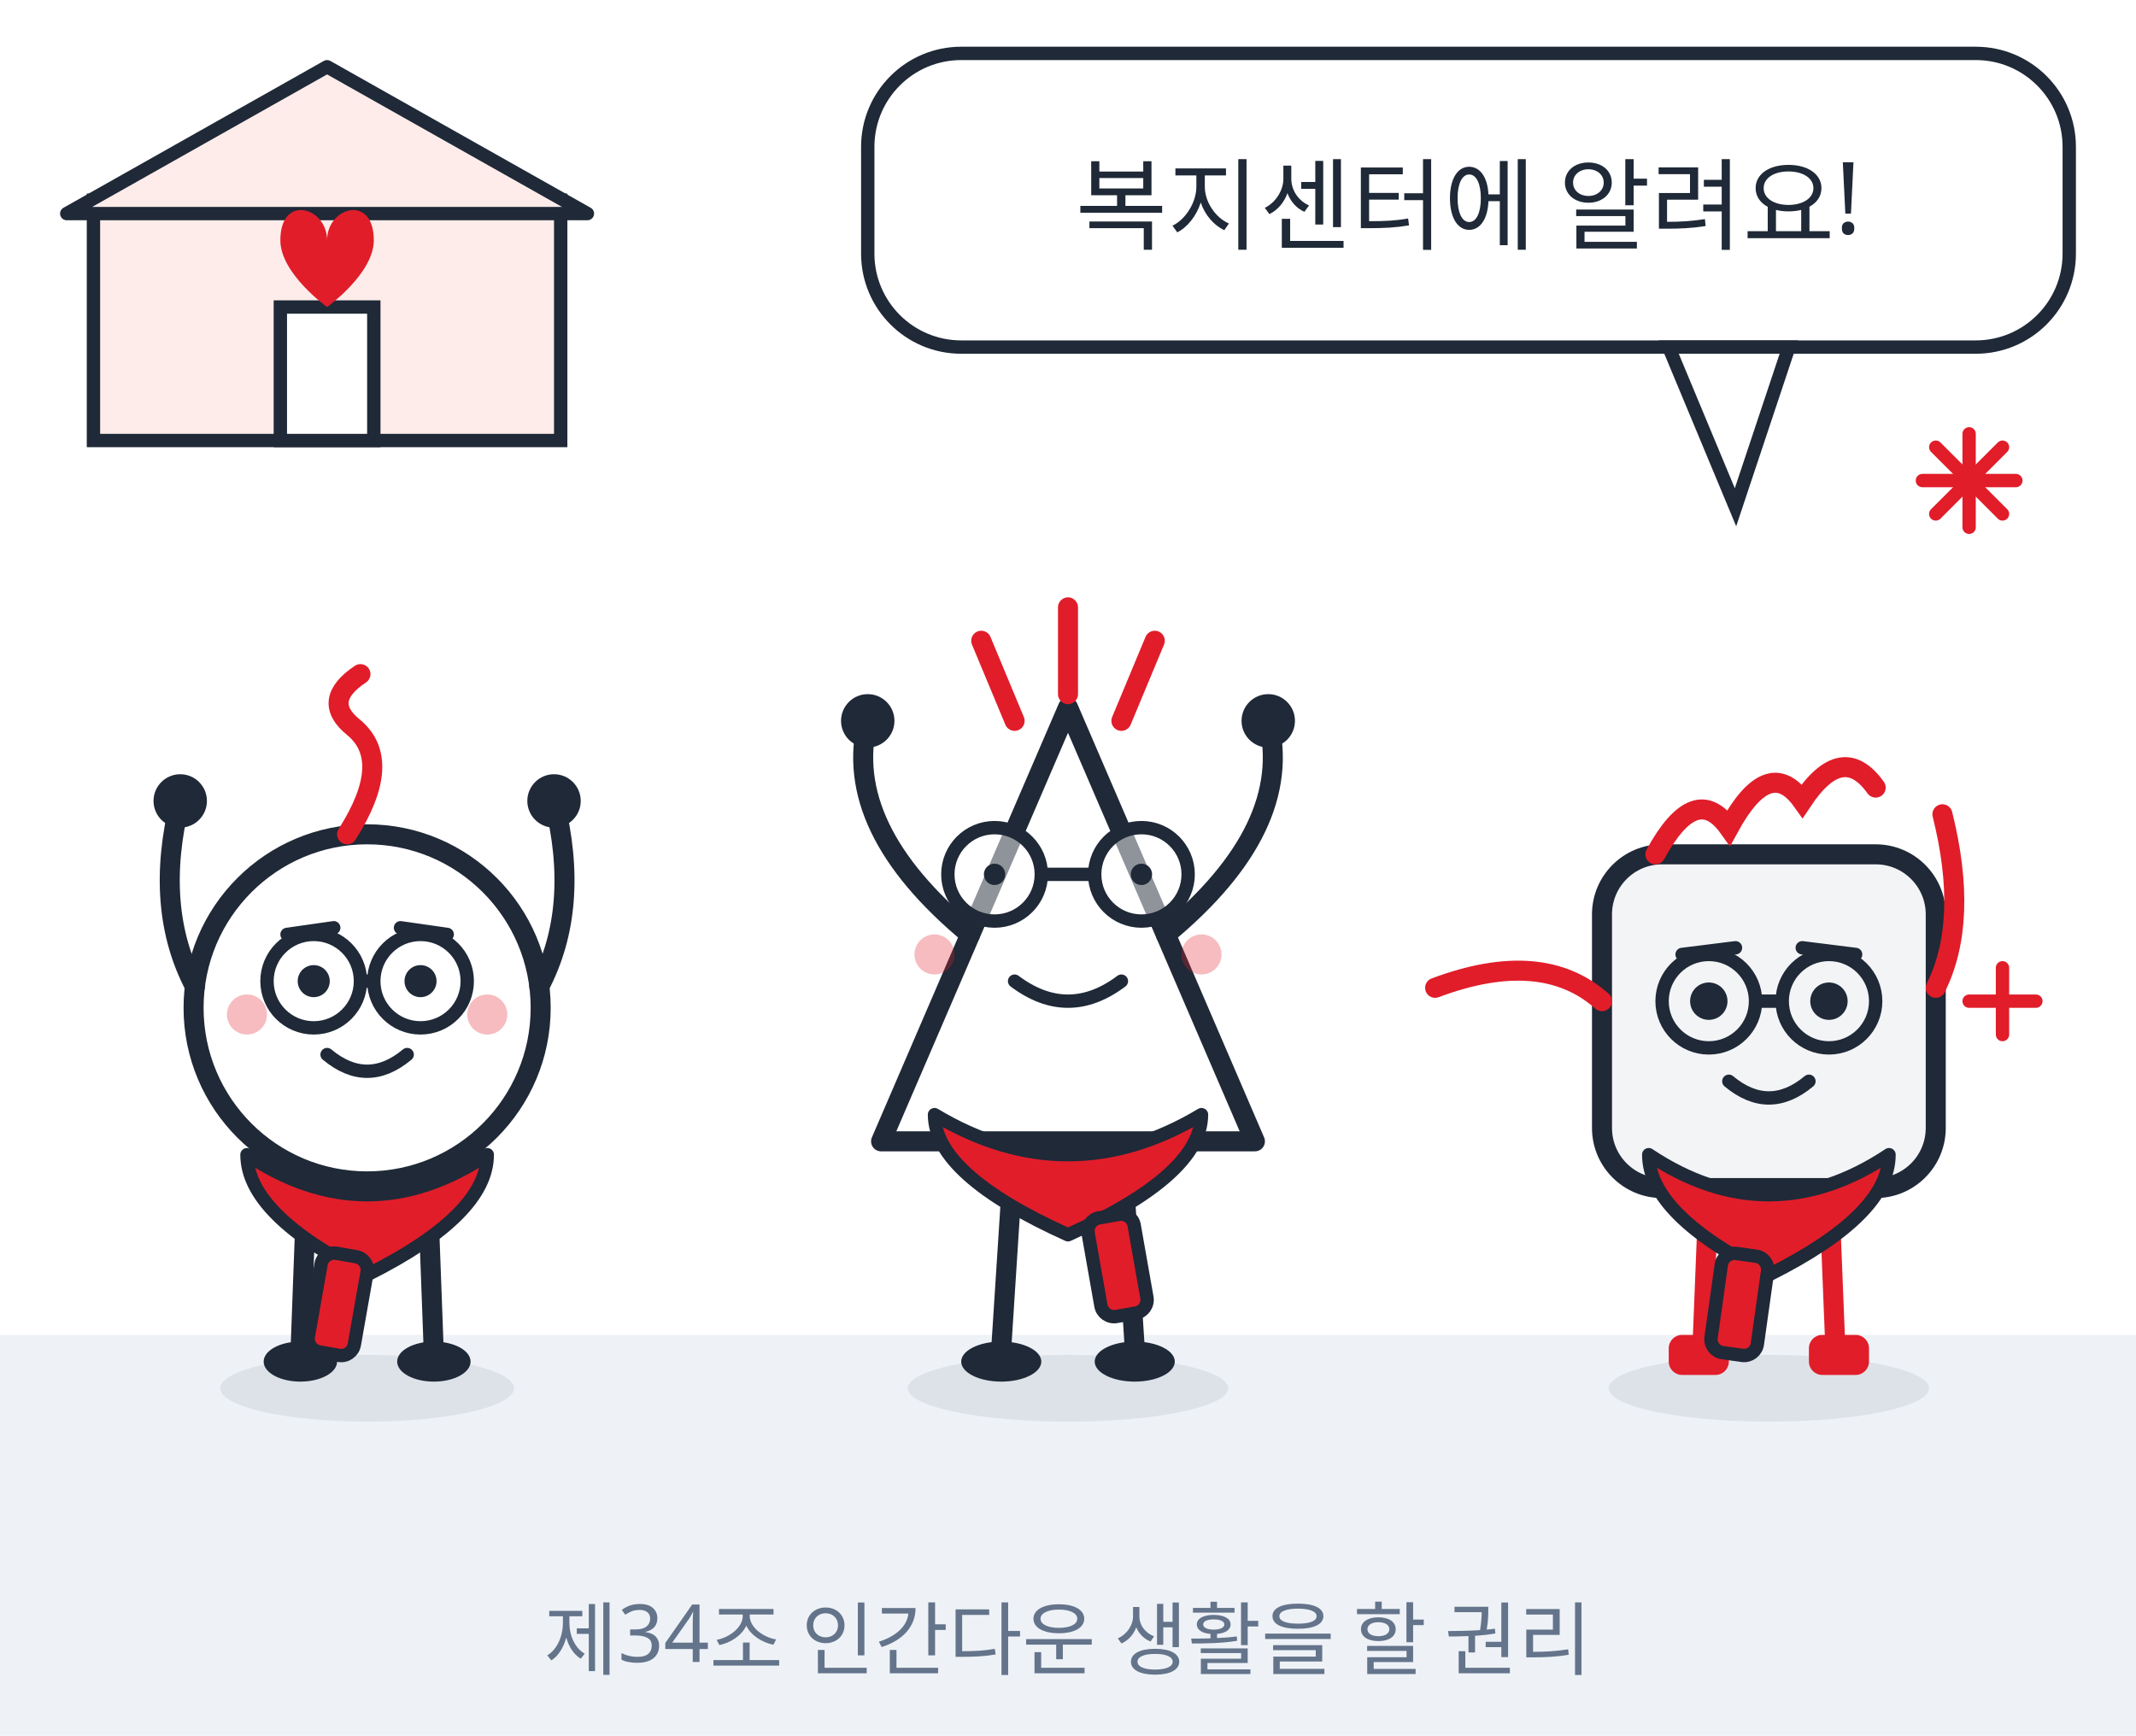
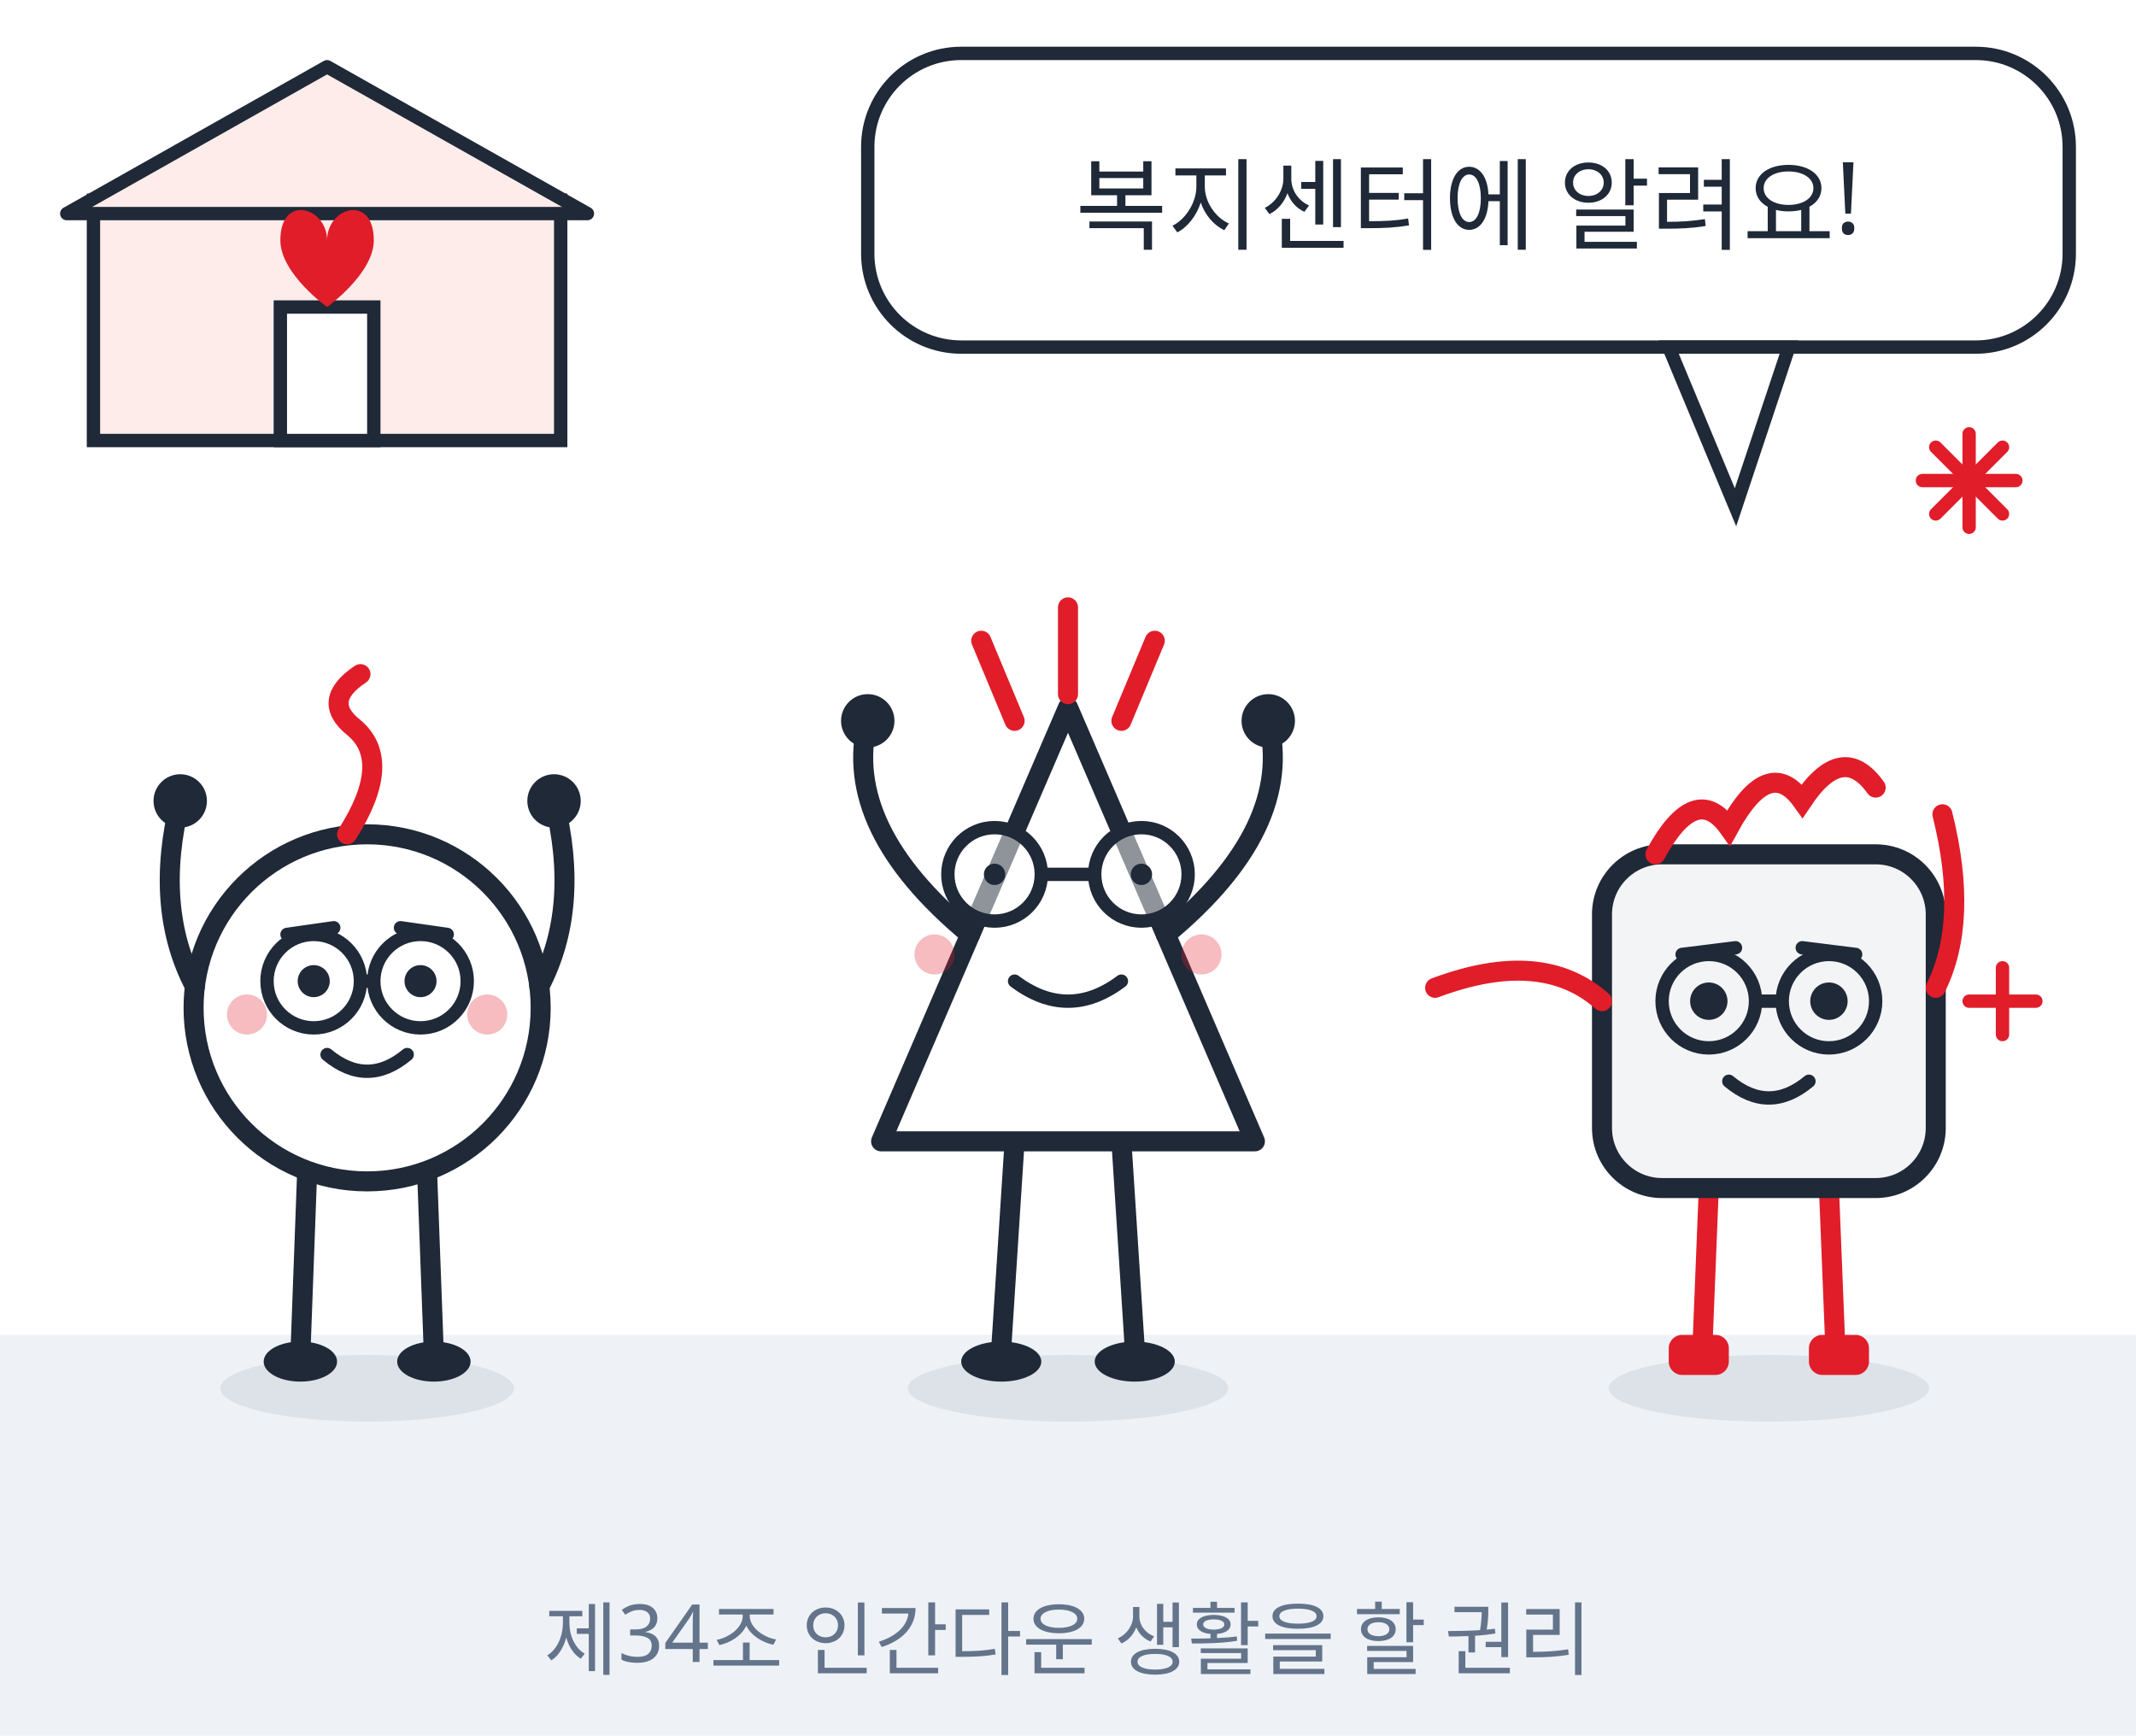
<svg xmlns="http://www.w3.org/2000/svg" viewBox="0 0 320 260" role="img" aria-label="셋이 복지센터에 할머니 소식을 전하고 뿌듯해하는 장면">
  <rect width="320" height="260" fill="#ffffff" />
  <rect y="200" width="320" height="60" fill="#eef2f7" />
  <g>
    <rect x="14" y="30" width="70" height="36" fill="#fdecea" stroke="#1f2937" stroke-width="2" />
    <polygon points="10,32 49,10 88,32" fill="#fdecea" stroke="#1f2937" stroke-width="2" stroke-linejoin="round" />
    <rect x="42" y="46" width="14" height="20" fill="#ffffff" stroke="#1f2937" stroke-width="2" />
    <path d="M49,36 C49,31 42,29 42,36 C42,41 49,46 49,46 C49,46 56,41 56,36 C56,29 49,31 49,36 Z" fill="#e11d2a" />
  </g>
  <g transform="translate(295,72)" stroke="#e11d2a" stroke-width="2" stroke-linecap="round">
    <line x1="0" y1="-7" x2="0" y2="7" />
    <line x1="-7" y1="0" x2="7" y2="0" />
    <line x1="-5" y1="-5" x2="5" y2="5" />
    <line x1="-5" y1="5" x2="5" y2="-5" />
  </g>
  <g transform="translate(300,150)" stroke="#e11d2a" stroke-width="2" stroke-linecap="round">
    <line x1="0" y1="-5" x2="0" y2="5" />
    <line x1="-5" y1="0" x2="5" y2="0" />
  </g>
  <g transform="translate(55,206)">
    <ellipse cx="0" cy="2" rx="22" ry="5" fill="#1f2937" opacity="0.08" />
    <line x1="-9" y1="-30" x2="-10" y2="-3" stroke="#1f2937" stroke-width="3" stroke-linecap="round" />
    <line x1="9" y1="-30" x2="10" y2="-3" stroke="#1f2937" stroke-width="3" stroke-linecap="round" />
    <ellipse cx="-10" cy="-2" rx="5.5" ry="3" fill="#1f2937" />
    <ellipse cx="10" cy="-2" rx="5.5" ry="3" fill="#1f2937" />
    <circle cx="0" cy="-55" r="26" fill="#ffffff" stroke="#1f2937" stroke-width="3" />
    <path d="M -3,-81 Q 4,-92 -2,-97 Q -7,-101 -1,-105" stroke="#e11d2a" stroke-width="3" stroke-linecap="round" fill="none" />
    <path d="M -25.8,-58.22 Q -32,-70 -28,-86" stroke="#1f2937" stroke-width="3" stroke-linecap="round" fill="none" />
    <circle cx="-28" cy="-86" r="4" fill="#1f2937" />
    <path d="M 25.8,-58.22 Q 32,-70 28,-86" stroke="#1f2937" stroke-width="3" stroke-linecap="round" fill="none" />
    <circle cx="28" cy="-86" r="4" fill="#1f2937" />
-     <path d="M -18,-33 Q 0,-21 18,-33 Q 18,-24 0,-15 Q -18,-24 -18,-33 Z" fill="#e11d2a" stroke="#1f2937" stroke-width="2" stroke-linejoin="round" />
-     <rect x="-8" y="-18" width="7" height="15" rx="2" fill="#e11d2a" stroke="#1f2937" stroke-width="2" transform="rotate(10 -4 -10)" />
    <circle cx="-18" cy="-54" r="3" fill="#e11d2a" opacity="0.3" />
    <circle cx="18" cy="-54" r="3" fill="#e11d2a" opacity="0.3" />
    <g fill="none" stroke="#1f2937" stroke-width="2">
      <circle cx="-8" cy="-59" r="7" />
      <circle cx="8" cy="-59" r="7" />
      <path d="M -1,-59 h2" />
    </g>
    <circle cx="-8" cy="-59" r="2.4" fill="#1f2937" />
    <circle cx="8" cy="-59" r="2.4" fill="#1f2937" />
    <line x1="-12" y1="-66" x2="-5" y2="-67" stroke="#1f2937" stroke-width="2" stroke-linecap="round" />
    <line x1="5" y1="-67" x2="12" y2="-66" stroke="#1f2937" stroke-width="2" stroke-linecap="round" />
    <path d="M -6,-48 Q 0,-43 6,-48" stroke="#1f2937" stroke-width="2" stroke-linecap="round" fill="none" />
  </g>
  <g transform="translate(160,206)">
    <ellipse cx="0" cy="2" rx="24" ry="5" fill="#1f2937" opacity="0.08" />
    <line x1="-8" y1="-35" x2="-10" y2="-4" stroke="#1f2937" stroke-width="3" stroke-linecap="round" />
    <line x1="8" y1="-35" x2="10" y2="-4" stroke="#1f2937" stroke-width="3" stroke-linecap="round" />
    <ellipse cx="-10" cy="-2" rx="6" ry="3" fill="#1f2937" />
    <ellipse cx="10" cy="-2" rx="6" ry="3" fill="#1f2937" />
    <polygon points="0,-100 -28,-35 28,-35" fill="#ffffff" stroke="#1f2937" stroke-width="3" stroke-linejoin="round" />
    <path d="M -8,-98 L -13,-110" stroke="#e11d2a" stroke-width="3" stroke-linecap="round" />
    <path d="M 0,-102 L 0,-115" stroke="#e11d2a" stroke-width="3" stroke-linecap="round" />
    <path d="M 8,-98 L 13,-110" stroke="#e11d2a" stroke-width="3" stroke-linecap="round" />
    <path d="M -14.66,-65.98 Q -34,-82 -30,-98" stroke="#1f2937" stroke-width="3" stroke-linecap="round" fill="none" />
    <circle cx="-30" cy="-98" r="4" fill="#1f2937" />
    <path d="M 14.66,-65.98 Q 34,-82 30,-98" stroke="#1f2937" stroke-width="3" stroke-linecap="round" fill="none" />
    <circle cx="30" cy="-98" r="4" fill="#1f2937" />
-     <path d="M -20,-39 Q 0,-27 20,-39 Q 20,-30 0,-21 Q -20,-30 -20,-39 Z" fill="#e11d2a" stroke="#1f2937" stroke-width="2" stroke-linejoin="round" />
-     <rect x="4" y="-24" width="7" height="15" rx="2" fill="#e11d2a" stroke="#1f2937" stroke-width="2" transform="rotate(-10 8 -16)" />
    <circle cx="-11" cy="-75" r="7" fill="#ffffff" fill-opacity="0.5" stroke="#1f2937" stroke-width="2" />
    <circle cx="11" cy="-75" r="7" fill="#ffffff" fill-opacity="0.5" stroke="#1f2937" stroke-width="2" />
    <line x1="-4" y1="-75" x2="4" y2="-75" stroke="#1f2937" stroke-width="2" />
    <circle cx="-11" cy="-75" r="1.6" fill="#1f2937" />
    <circle cx="11" cy="-75" r="1.6" fill="#1f2937" />
    <circle cx="-20" cy="-63" r="3" fill="#e11d2a" opacity="0.3" />
    <circle cx="20" cy="-63" r="3" fill="#e11d2a" opacity="0.3" />
    <path d="M -8,-59 Q 0,-53 8,-59" stroke="#1f2937" stroke-width="2" stroke-linecap="round" fill="none" />
  </g>
  <g transform="translate(265,206)">
    <ellipse cx="0" cy="2" rx="24" ry="5" fill="#1f2937" opacity="0.08" />
    <line x1="-9" y1="-28" x2="-10" y2="-3" stroke="#e11d2a" stroke-width="3" stroke-linecap="round" />
    <line x1="9" y1="-28" x2="10" y2="-3" stroke="#e11d2a" stroke-width="3" stroke-linecap="round" />
    <rect x="-15" y="-6" width="9" height="6" rx="2" fill="#e11d2a" />
    <rect x="6" y="-6" width="9" height="6" rx="2" fill="#e11d2a" />
    <rect x="-25" y="-78" width="50" height="50" rx="9" fill="#f3f4f6" stroke="#1f2937" stroke-width="3" />
    <path d="M -17,-78 q6,-11 11,-4 q6,-11 11,-4 q6,-9 11,-2" fill="none" stroke="#e11d2a" stroke-width="3" stroke-linecap="round" />
    <path d="M -25,-56 Q -34,-64 -50,-58" stroke="#e11d2a" stroke-width="3" stroke-linecap="round" fill="none" />
    <path d="M 25,-58 Q 30,-68 26,-84" stroke="#e11d2a" stroke-width="3" stroke-linecap="round" fill="none" />
-     <path d="M -18,-33 Q 0,-21 18,-33 Q 18,-24 0,-15 Q -18,-24 -18,-33 Z" fill="#e11d2a" stroke="#1f2937" stroke-width="2" stroke-linejoin="round" />
-     <rect x="-8" y="-18" width="7" height="15" rx="2" fill="#e11d2a" stroke="#1f2937" stroke-width="2" transform="rotate(8 -4 -10)" />
    <g fill="none" stroke="#1f2937" stroke-width="2">
      <circle cx="-9" cy="-56" r="7" />
      <circle cx="9" cy="-56" r="7" />
      <path d="M -2,-56 h4" />
    </g>
    <circle cx="-9" cy="-56" r="2.8" fill="#1f2937" />
    <circle cx="9" cy="-56" r="2.8" fill="#1f2937" />
    <line x1="-13" y1="-63" x2="-5" y2="-64" stroke="#1f2937" stroke-width="2" stroke-linecap="round" />
    <line x1="5" y1="-64" x2="13" y2="-63" stroke="#1f2937" stroke-width="2" stroke-linecap="round" />
    <path d="M -6,-44 Q 0,-39 6,-44" stroke="#1f2937" stroke-width="2" stroke-linecap="round" fill="none" />
  </g>
  <rect x="130" y="8" width="180" height="44" rx="14" fill="#ffffff" stroke="#1f2937" stroke-width="2" />
  <polygon points="250,52 268,52 260,76" fill="#ffffff" stroke="#1f2937" stroke-width="2" />
  <text x="220" y="31" text-anchor="middle" dominant-baseline="middle" font-family="'Pretendard', sans-serif" font-size="15" fill="#1f2937">복지센터에 알려요!</text>
  <text x="160" y="250" text-anchor="middle" font-family="'Pretendard', sans-serif" font-size="12" fill="#64748b">제34조 인간다운 생활을 할 권리</text>
</svg>
